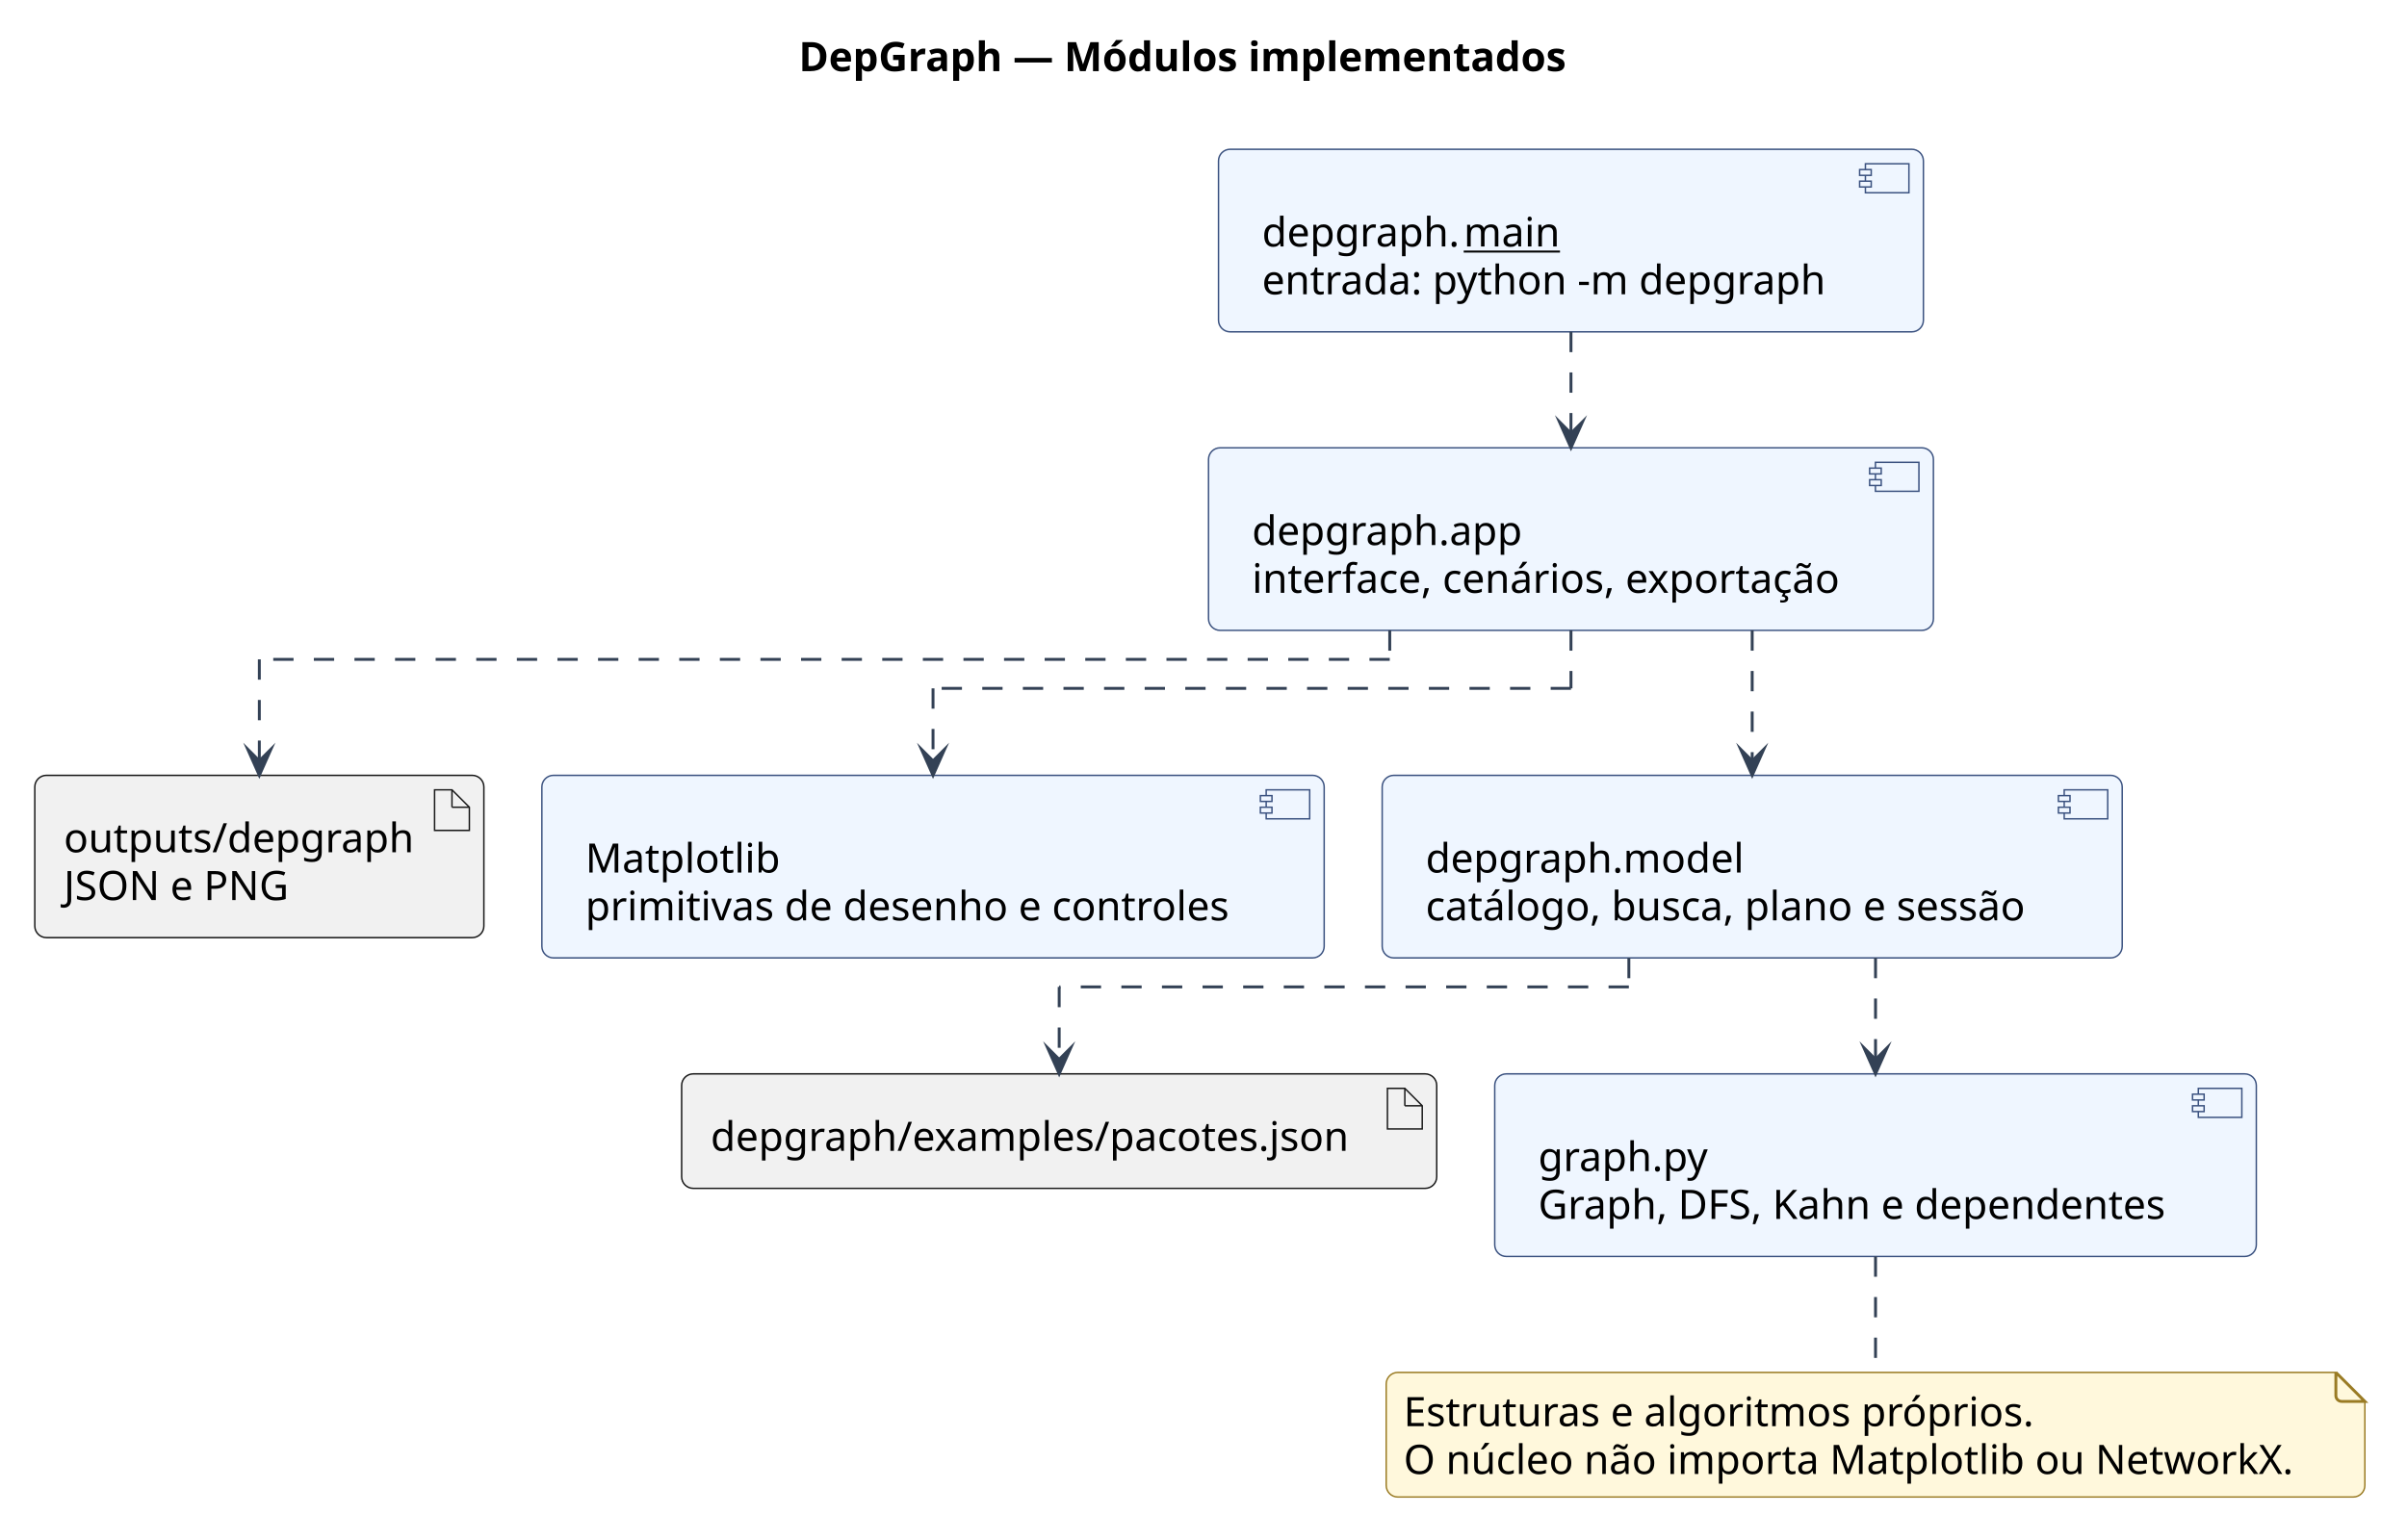
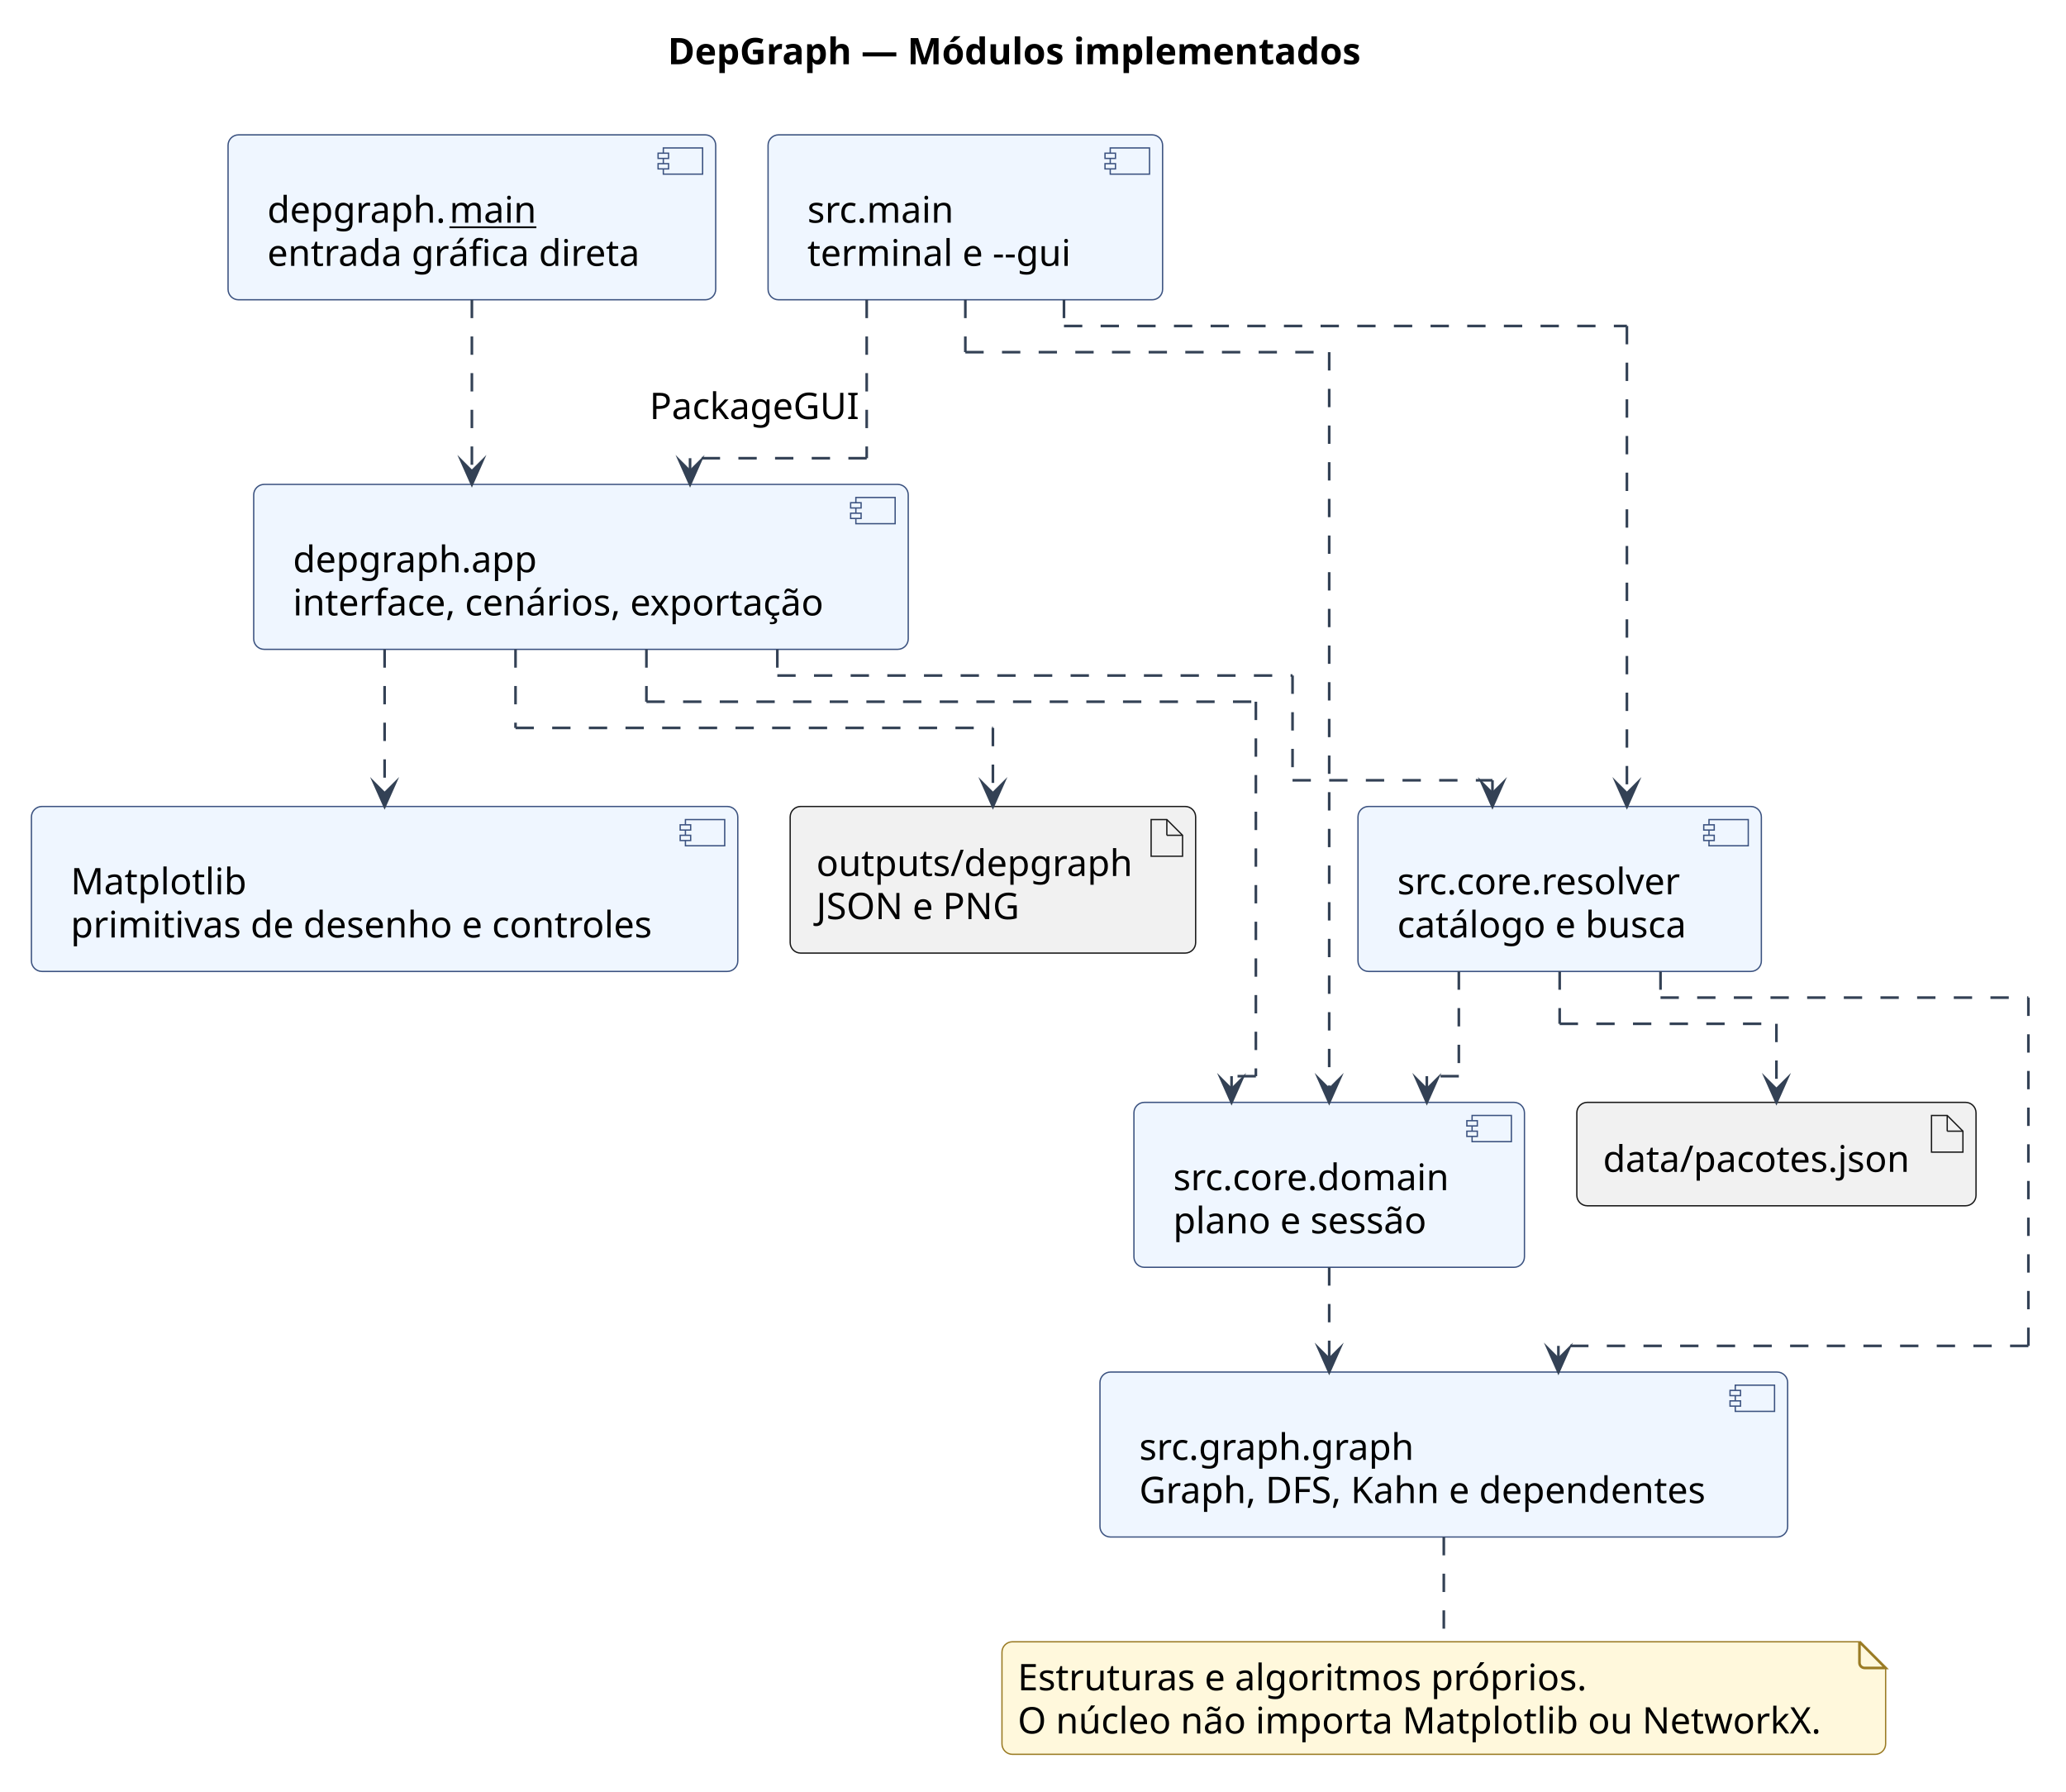
- <svg xmlns="http://www.w3.org/2000/svg" contentStyleType="text/css" data-diagram-type="DESCRIPTION" height="531px" preserveAspectRatio="none" style="width:830px;height:531px;background:#FFFFFF;" version="1.1" viewBox="0 0 830 531" width="830px" zoomAndPan="magnify">
+ <svg xmlns="http://www.w3.org/2000/svg" contentStyleType="text/css" data-diagram-type="DESCRIPTION" height="684px" preserveAspectRatio="none" style="width:789px;height:684px;background:#FFFFFF;" version="1.1" viewBox="0 0 789 684" width="789px" zoomAndPan="magnify">
  <defs />
  <g>
    <g class="title" data-source-line="4">
-       <text fill="#000000" font-family="sans-serif" font-size="14" font-weight="700" lengthAdjust="spacing" textLength="272.631" x="275.421" y="24.535">DepGraph — Módulos implementados</text>
+       <text fill="#000000" font-family="sans-serif" font-size="14" font-weight="700" lengthAdjust="spacing" textLength="272.631" x="255.003" y="24.535">DepGraph — Módulos implementados</text>
    </g>
    <g class="entity" data-qualified-name="Entry" data-source-line="5" id="ent0001">
-       <rect fill="#EFF6FF" height="62.977" rx="4" ry="4" style="stroke:#3B5280;stroke-width:0.5;" width="243.068" x="420.179" y="51.488" />
-       <rect fill="#EFF6FF" height="10" style="stroke:#3B5280;stroke-width:0.5;" width="15" x="643.248" y="56.488" />
-       <rect fill="#EFF6FF" height="2" style="stroke:#3B5280;stroke-width:0.5;" width="4" x="641.248" y="58.488" />
-       <rect fill="#EFF6FF" height="2" style="stroke:#3B5280;stroke-width:0.5;" width="4" x="641.248" y="62.488" />
-       <text fill="#000000" font-family="sans-serif" font-size="14" lengthAdjust="spacing" textLength="69.542" x="435.179" y="85.023">depgraph.</text>
-       <text fill="#000000" font-family="sans-serif" font-size="14" lengthAdjust="spacing" text-decoration="underline" textLength="33.537" x="504.721" y="85.023">main</text>
-       <text fill="#000000" font-family="sans-serif" font-size="14" lengthAdjust="spacing" textLength="203.068" x="435.179" y="101.512">entrada: python -m depgraph</text>
+       <rect fill="#EFF6FF" height="62.977" rx="4" ry="4" style="stroke:#3B5280;stroke-width:0.5;" width="150.674" x="293.324" y="51.488" />
+       <rect fill="#EFF6FF" height="10" style="stroke:#3B5280;stroke-width:0.5;" width="15" x="423.998" y="56.488" />
+       <rect fill="#EFF6FF" height="2" style="stroke:#3B5280;stroke-width:0.5;" width="4" x="421.998" y="58.488" />
+       <rect fill="#EFF6FF" height="2" style="stroke:#3B5280;stroke-width:0.5;" width="4" x="421.998" y="62.488" />
+       <text fill="#000000" font-family="sans-serif" font-size="14" lengthAdjust="spacing" textLength="58.003" x="308.324" y="85.023">src.main</text>
+       <text fill="#000000" font-family="sans-serif" font-size="14" lengthAdjust="spacing" textLength="110.674" x="308.324" y="101.512">terminal e --gui</text>
    </g>
-     <g class="entity" data-qualified-name="UI" data-source-line="6" id="ent0002">
-       <rect fill="#EFF6FF" height="62.977" rx="4" ry="4" style="stroke:#3B5280;stroke-width:0.5;" width="249.966" x="416.731" y="154.465" />
-       <rect fill="#EFF6FF" height="10" style="stroke:#3B5280;stroke-width:0.5;" width="15" x="646.697" y="159.465" />
-       <rect fill="#EFF6FF" height="2" style="stroke:#3B5280;stroke-width:0.5;" width="4" x="644.697" y="161.465" />
-       <rect fill="#EFF6FF" height="2" style="stroke:#3B5280;stroke-width:0.5;" width="4" x="644.697" y="165.465" />
-       <text fill="#000000" font-family="sans-serif" font-size="14" lengthAdjust="spacing" textLength="94.897" x="431.731" y="188">depgraph.app</text>
-       <text fill="#000000" font-family="sans-serif" font-size="14" lengthAdjust="spacing" textLength="209.966" x="431.731" y="204.488">interface, cenários, exportação</text>
+     <g class="entity" data-qualified-name="Direct" data-source-line="6" id="ent0002">
+       <rect fill="#EFF6FF" height="62.977" rx="4" ry="4" style="stroke:#3B5280;stroke-width:0.5;" width="186.227" x="87.096" y="51.488" />
+       <rect fill="#EFF6FF" height="10" style="stroke:#3B5280;stroke-width:0.5;" width="15" x="253.324" y="56.488" />
+       <rect fill="#EFF6FF" height="2" style="stroke:#3B5280;stroke-width:0.5;" width="4" x="251.324" y="58.488" />
+       <rect fill="#EFF6FF" height="2" style="stroke:#3B5280;stroke-width:0.5;" width="4" x="251.324" y="62.488" />
+       <text fill="#000000" font-family="sans-serif" font-size="14" lengthAdjust="spacing" textLength="69.542" x="102.096" y="85.023">depgraph.</text>
+       <text fill="#000000" font-family="sans-serif" font-size="14" lengthAdjust="spacing" text-decoration="underline" textLength="33.537" x="171.638" y="85.023">main</text>
+       <text fill="#000000" font-family="sans-serif" font-size="14" lengthAdjust="spacing" textLength="146.227" x="102.096" y="101.512">entrada gráfica direta</text>
    </g>
-     <g class="entity" data-qualified-name="Plot" data-source-line="7" id="ent0003">
-       <rect fill="#EFF6FF" height="62.977" rx="4" ry="4" style="stroke:#3B5280;stroke-width:0.5;" width="269.763" x="186.852" y="267.441" />
-       <rect fill="#EFF6FF" height="10" style="stroke:#3B5280;stroke-width:0.5;" width="15" x="436.614" y="272.441" />
-       <rect fill="#EFF6FF" height="2" style="stroke:#3B5280;stroke-width:0.5;" width="4" x="434.614" y="274.441" />
-       <rect fill="#EFF6FF" height="2" style="stroke:#3B5280;stroke-width:0.5;" width="4" x="434.614" y="278.441" />
-       <text fill="#000000" font-family="sans-serif" font-size="14" lengthAdjust="spacing" textLength="68.626" x="201.852" y="300.977">Matplotlib</text>
-       <text fill="#000000" font-family="sans-serif" font-size="14" lengthAdjust="spacing" textLength="229.763" x="201.852" y="317.465">primitivas de desenho e controles</text>
+     <g class="entity" data-qualified-name="UI" data-source-line="7" id="ent0003">
+       <rect fill="#EFF6FF" height="62.977" rx="4" ry="4" style="stroke:#3B5280;stroke-width:0.5;" width="249.966" x="96.888" y="184.953" />
+       <rect fill="#EFF6FF" height="10" style="stroke:#3B5280;stroke-width:0.5;" width="15" x="326.854" y="189.953" />
+       <rect fill="#EFF6FF" height="2" style="stroke:#3B5280;stroke-width:0.5;" width="4" x="324.854" y="191.953" />
+       <rect fill="#EFF6FF" height="2" style="stroke:#3B5280;stroke-width:0.5;" width="4" x="324.854" y="195.953" />
+       <text fill="#000000" font-family="sans-serif" font-size="14" lengthAdjust="spacing" textLength="94.897" x="111.888" y="218.488">depgraph.app</text>
+       <text fill="#000000" font-family="sans-serif" font-size="14" lengthAdjust="spacing" textLength="209.966" x="111.888" y="234.977">interface, cenários, exportação</text>
    </g>
-     <g class="entity" data-qualified-name="Core" data-source-line="8" id="ent0004">
-       <rect fill="#EFF6FF" height="62.977" rx="4" ry="4" style="stroke:#3B5280;stroke-width:0.5;" width="255.182" x="476.614" y="267.441" />
-       <rect fill="#EFF6FF" height="10" style="stroke:#3B5280;stroke-width:0.5;" width="15" x="711.796" y="272.441" />
-       <rect fill="#EFF6FF" height="2" style="stroke:#3B5280;stroke-width:0.5;" width="4" x="709.796" y="274.441" />
-       <rect fill="#EFF6FF" height="2" style="stroke:#3B5280;stroke-width:0.5;" width="4" x="709.796" y="278.441" />
-       <text fill="#000000" font-family="sans-serif" font-size="14" lengthAdjust="spacing" textLength="111.87" x="491.614" y="300.977">depgraph.model</text>
-       <text fill="#000000" font-family="sans-serif" font-size="14" lengthAdjust="spacing" textLength="215.182" x="491.614" y="317.465">catálogo, busca, plano e sessão</text>
+     <g class="entity" data-qualified-name="Plot" data-source-line="8" id="ent0004">
+       <rect fill="#EFF6FF" height="62.977" rx="4" ry="4" style="stroke:#3B5280;stroke-width:0.5;" width="269.763" x="12" y="307.93" />
+       <rect fill="#EFF6FF" height="10" style="stroke:#3B5280;stroke-width:0.5;" width="15" x="261.763" y="312.93" />
+       <rect fill="#EFF6FF" height="2" style="stroke:#3B5280;stroke-width:0.5;" width="4" x="259.763" y="314.93" />
+       <rect fill="#EFF6FF" height="2" style="stroke:#3B5280;stroke-width:0.5;" width="4" x="259.763" y="318.93" />
+       <text fill="#000000" font-family="sans-serif" font-size="14" lengthAdjust="spacing" textLength="68.626" x="27" y="341.465">Matplotlib</text>
+       <text fill="#000000" font-family="sans-serif" font-size="14" lengthAdjust="spacing" textLength="229.763" x="27" y="357.953">primitivas de desenho e controles</text>
    </g>
-     <g class="entity" data-qualified-name="G" data-source-line="9" id="ent0005">
-       <rect fill="#EFF6FF" height="62.977" rx="4" ry="4" style="stroke:#3B5280;stroke-width:0.5;" width="262.619" x="515.426" y="370.418" />
-       <rect fill="#EFF6FF" height="10" style="stroke:#3B5280;stroke-width:0.5;" width="15" x="758.045" y="375.418" />
-       <rect fill="#EFF6FF" height="2" style="stroke:#3B5280;stroke-width:0.5;" width="4" x="756.045" y="377.418" />
-       <rect fill="#EFF6FF" height="2" style="stroke:#3B5280;stroke-width:0.5;" width="4" x="756.045" y="381.418" />
-       <text fill="#000000" font-family="sans-serif" font-size="14" lengthAdjust="spacing" textLength="60.245" x="530.426" y="403.953">graph.py</text>
-       <text fill="#000000" font-family="sans-serif" font-size="14" lengthAdjust="spacing" textLength="222.619" x="530.426" y="420.441">Graph, DFS, Kahn e dependentes</text>
+     <g class="entity" data-qualified-name="Core" data-source-line="9" id="ent0005">
+       <rect fill="#EFF6FF" height="62.977" rx="4" ry="4" style="stroke:#3B5280;stroke-width:0.5;" width="154.044" x="518.614" y="307.93" />
+       <rect fill="#EFF6FF" height="10" style="stroke:#3B5280;stroke-width:0.5;" width="15" x="652.658" y="312.93" />
+       <rect fill="#EFF6FF" height="2" style="stroke:#3B5280;stroke-width:0.5;" width="4" x="650.658" y="314.93" />
+       <rect fill="#EFF6FF" height="2" style="stroke:#3B5280;stroke-width:0.5;" width="4" x="650.658" y="318.93" />
+       <text fill="#000000" font-family="sans-serif" font-size="14" lengthAdjust="spacing" textLength="112.28" x="533.614" y="341.465">src.core.resolver</text>
+       <text fill="#000000" font-family="sans-serif" font-size="14" lengthAdjust="spacing" textLength="114.044" x="533.614" y="357.953">catálogo e busca</text>
    </g>
-     <g class="entity" data-qualified-name="Data" data-source-line="10" id="ent0006">
-       <rect fill="#F1F1F1" height="39.488" rx="4" ry="4" style="stroke:#181818;stroke-width:0.5;" width="260.378" x="235.048" y="370.418" />
-       <polygon fill="#F1F1F1" points="478.426,375.418,478.426,389.418,490.426,389.418,490.426,381.418,484.426,375.418,478.426,375.418" style="stroke:#181818;stroke-width:0.5;stroke-linejoin:miter;stroke-miterlimit:10;" />
-       <line style="stroke:#181818;stroke-width:0.5;" x1="484.426" x2="484.426" y1="375.418" y2="381.418" />
-       <line style="stroke:#181818;stroke-width:0.5;" x1="490.426" x2="484.426" y1="381.418" y2="381.418" />
-       <text fill="#000000" font-family="sans-serif" font-size="14" lengthAdjust="spacing" textLength="230.378" x="245.048" y="396.953">depgraph/examples/pacotes.json</text>
+     <g class="entity" data-qualified-name="Domain" data-source-line="10" id="ent0006">
+       <rect fill="#EFF6FF" height="62.977" rx="4" ry="4" style="stroke:#3B5280;stroke-width:0.5;" width="149.143" x="433.043" y="420.906" />
+       <rect fill="#EFF6FF" height="10" style="stroke:#3B5280;stroke-width:0.5;" width="15" x="562.186" y="425.906" />
+       <rect fill="#EFF6FF" height="2" style="stroke:#3B5280;stroke-width:0.5;" width="4" x="560.186" y="427.906" />
+       <rect fill="#EFF6FF" height="2" style="stroke:#3B5280;stroke-width:0.5;" width="4" x="560.186" y="431.906" />
+       <text fill="#000000" font-family="sans-serif" font-size="14" lengthAdjust="spacing" textLength="109.143" x="448.043" y="454.441">src.core.domain</text>
+       <text fill="#000000" font-family="sans-serif" font-size="14" lengthAdjust="spacing" textLength="100.078" x="448.043" y="470.93">plano e sessão</text>
    </g>
-     <g class="entity" data-qualified-name="Out" data-source-line="11" id="ent0007">
-       <rect fill="#F1F1F1" height="55.977" rx="4" ry="4" style="stroke:#181818;stroke-width:0.5;" width="154.852" x="12" y="267.441" />
-       <polygon fill="#F1F1F1" points="149.852,272.441,149.852,286.441,161.852,286.441,161.852,278.441,155.852,272.441,149.852,272.441" style="stroke:#181818;stroke-width:0.5;stroke-linejoin:miter;stroke-miterlimit:10;" />
-       <line style="stroke:#181818;stroke-width:0.5;" x1="155.852" x2="155.852" y1="272.441" y2="278.441" />
-       <line style="stroke:#181818;stroke-width:0.5;" x1="161.852" x2="155.852" y1="278.441" y2="278.441" />
-       <text fill="#000000" font-family="sans-serif" font-size="14" lengthAdjust="spacing" textLength="124.852" x="22" y="293.977">outputs/depgraph</text>
-       <text fill="#000000" font-family="sans-serif" font-size="14" lengthAdjust="spacing" textLength="77.971" x="22" y="310.465">JSON e PNG</text>
+     <g class="entity" data-qualified-name="G" data-source-line="11" id="ent0007">
+       <rect fill="#EFF6FF" height="62.977" rx="4" ry="4" style="stroke:#3B5280;stroke-width:0.5;" width="262.619" x="420.075" y="523.883" />
+       <rect fill="#EFF6FF" height="10" style="stroke:#3B5280;stroke-width:0.5;" width="15" x="662.694" y="528.883" />
+       <rect fill="#EFF6FF" height="2" style="stroke:#3B5280;stroke-width:0.5;" width="4" x="660.694" y="530.883" />
+       <rect fill="#EFF6FF" height="2" style="stroke:#3B5280;stroke-width:0.5;" width="4" x="660.694" y="534.883" />
+       <text fill="#000000" font-family="sans-serif" font-size="14" lengthAdjust="spacing" textLength="108.274" x="435.075" y="557.418">src.graph.graph</text>
+       <text fill="#000000" font-family="sans-serif" font-size="14" lengthAdjust="spacing" textLength="222.619" x="435.075" y="573.906">Graph, DFS, Kahn e dependentes</text>
    </g>
-     <g class="entity" data-qualified-name="GMN14" data-source-line="19" id="ent0015">
-       <path d="M477.997,477.394 L477.997,512.371 A4,4 0 0 0 481.997,516.371 L811.474,516.371 A4,4 0 0 0 815.474,512.371 L815.474,483.394 L805.474,473.394 L481.997,473.394 A4,4 0 0 0 477.997,477.394" fill="#FFF8DC" style="stroke:#9A7B24;stroke-width:0.5;" />
-       <path d="M805.474,473.394 L805.474,481.394 A2,2 0 0 0 807.474,483.394 L815.474,483.394 L805.474,473.394" fill="#FFF8DC" style="stroke:#9A7B24;stroke-width:1;" />
-       <text fill="#000000" font-family="sans-serif" font-size="14" lengthAdjust="spacing" textLength="224.807" x="483.997" y="491.93">Estruturas e algoritmos próprios.</text>
-       <text fill="#000000" font-family="sans-serif" font-size="14" lengthAdjust="spacing" textLength="316.477" x="483.997" y="508.418">O núcleo não importa Matplotlib ou NetworkX.</text>
+     <g class="entity" data-qualified-name="Data" data-source-line="12" id="ent0008">
+       <rect fill="#F1F1F1" height="39.488" rx="4" ry="4" style="stroke:#181818;stroke-width:0.5;" width="152.452" x="602.186" y="420.906" />
+       <polygon fill="#F1F1F1" points="737.638,425.906,737.638,439.906,749.638,439.906,749.638,431.906,743.638,425.906,737.638,425.906" style="stroke:#181818;stroke-width:0.5;stroke-linejoin:miter;stroke-miterlimit:10;" />
+       <line style="stroke:#181818;stroke-width:0.5;" x1="743.638" x2="743.638" y1="425.906" y2="431.906" />
+       <line style="stroke:#181818;stroke-width:0.5;" x1="749.638" x2="743.638" y1="431.906" y2="431.906" />
+       <text fill="#000000" font-family="sans-serif" font-size="14" lengthAdjust="spacing" textLength="122.452" x="612.186" y="447.441">data/pacotes.json</text>
    </g>
-     <line style="stroke:#334155;stroke-width:1;stroke-dasharray:7,7;" x1="541.714" x2="541.714" y1="114.465" y2="154.465" />
-     <polygon fill="#334155" points="541.714,154.465,545.714,145.465,541.714,149.465,537.714,145.465,541.714,154.465" style="stroke:#334155;stroke-width:1;stroke-linejoin:miter;stroke-miterlimit:10;" />
-     <line style="stroke:#334155;stroke-width:1;stroke-dasharray:7,7;" x1="604.205" x2="604.205" y1="217.441" y2="267.441" />
-     <polygon fill="#334155" points="604.205,267.441,608.205,258.441,604.205,262.441,600.205,258.441,604.205,267.441" style="stroke:#334155;stroke-width:1;stroke-linejoin:miter;stroke-miterlimit:10;" />
-     <line style="stroke:#334155;stroke-width:1;stroke-dasharray:7,7;" x1="541.714" x2="541.714" y1="217.441" y2="237.441" />
-     <line style="stroke:#334155;stroke-width:1;stroke-dasharray:7,7;" x1="541.714" x2="321.733" y1="237.441" y2="237.441" />
-     <line style="stroke:#334155;stroke-width:1;stroke-dasharray:7,7;" x1="321.733" x2="321.733" y1="237.441" y2="267.441" />
-     <polygon fill="#334155" points="321.733,267.441,325.733,258.441,321.733,262.441,317.733,258.441,321.733,267.441" style="stroke:#334155;stroke-width:1;stroke-linejoin:miter;stroke-miterlimit:10;" />
-     <line style="stroke:#334155;stroke-width:1;stroke-dasharray:7,7;" x1="479.222" x2="479.222" y1="217.441" y2="227.441" />
-     <line style="stroke:#334155;stroke-width:1;stroke-dasharray:7,7;" x1="479.222" x2="89.426" y1="227.441" y2="227.441" />
-     <line style="stroke:#334155;stroke-width:1;stroke-dasharray:7,7;" x1="89.426" x2="89.426" y1="227.441" y2="267.441" />
-     <polygon fill="#334155" points="89.426,267.441,93.426,258.441,89.426,262.441,85.426,258.441,89.426,267.441" style="stroke:#334155;stroke-width:1;stroke-linejoin:miter;stroke-miterlimit:10;" />
-     <line style="stroke:#334155;stroke-width:1;stroke-dasharray:7,7;" x1="646.735" x2="646.735" y1="330.418" y2="370.418" />
-     <polygon fill="#334155" points="646.735,370.418,650.735,361.418,646.735,365.418,642.735,361.418,646.735,370.418" style="stroke:#334155;stroke-width:1;stroke-linejoin:miter;stroke-miterlimit:10;" />
-     <line style="stroke:#334155;stroke-width:1;stroke-dasharray:7,7;" x1="561.675" x2="561.675" y1="330.418" y2="340.418" />
-     <line style="stroke:#334155;stroke-width:1;stroke-dasharray:7,7;" x1="561.675" x2="365.237" y1="340.418" y2="340.418" />
-     <line style="stroke:#334155;stroke-width:1;stroke-dasharray:7,7;" x1="365.237" x2="365.237" y1="340.418" y2="370.418" />
-     <polygon fill="#334155" points="365.237,370.418,369.237,361.418,365.237,365.418,361.237,361.418,365.237,370.418" style="stroke:#334155;stroke-width:1;stroke-linejoin:miter;stroke-miterlimit:10;" />
-     <line style="stroke:#334155;stroke-width:1;stroke-dasharray:7,7;" x1="646.735" x2="646.735" y1="433.394" y2="473.394" />
+     <g class="entity" data-qualified-name="Out" data-source-line="13" id="ent0009">
+       <rect fill="#F1F1F1" height="55.977" rx="4" ry="4" style="stroke:#181818;stroke-width:0.5;" width="154.852" x="301.763" y="307.93" />
+       <polygon fill="#F1F1F1" points="439.614,312.93,439.614,326.93,451.614,326.93,451.614,318.93,445.614,312.93,439.614,312.93" style="stroke:#181818;stroke-width:0.5;stroke-linejoin:miter;stroke-miterlimit:10;" />
+       <line style="stroke:#181818;stroke-width:0.5;" x1="445.614" x2="445.614" y1="312.93" y2="318.93" />
+       <line style="stroke:#181818;stroke-width:0.5;" x1="451.614" x2="445.614" y1="318.93" y2="318.93" />
+       <text fill="#000000" font-family="sans-serif" font-size="14" lengthAdjust="spacing" textLength="124.852" x="311.763" y="334.465">outputs/depgraph</text>
+       <text fill="#000000" font-family="sans-serif" font-size="14" lengthAdjust="spacing" textLength="77.971" x="311.763" y="350.953">JSON e PNG</text>
+     </g>
+     <g class="entity" data-qualified-name="GMN22" data-source-line="27" id="ent0023">
+       <path d="M382.646,630.859 L382.646,665.836 A4,4 0 0 0 386.646,669.836 L716.122,669.836 A4,4 0 0 0 720.122,665.836 L720.122,636.859 L710.122,626.859 L386.646,626.859 A4,4 0 0 0 382.646,630.859" fill="#FFF8DC" style="stroke:#9A7B24;stroke-width:0.5;" />
+       <path d="M710.122,626.859 L710.122,634.859 A2,2 0 0 0 712.122,636.859 L720.122,636.859 L710.122,626.859" fill="#FFF8DC" style="stroke:#9A7B24;stroke-width:1;" />
+       <text fill="#000000" font-family="sans-serif" font-size="14" lengthAdjust="spacing" textLength="224.807" x="388.646" y="645.394">Estruturas e algoritmos próprios.</text>
+       <text fill="#000000" font-family="sans-serif" font-size="14" lengthAdjust="spacing" textLength="316.477" x="388.646" y="661.883">O núcleo não importa Matplotlib ou NetworkX.</text>
+     </g>
+     <line style="stroke:#334155;stroke-width:1;stroke-dasharray:7,7;" x1="330.992" x2="330.992" y1="114.465" y2="174.953" />
+     <line style="stroke:#334155;stroke-width:1;stroke-dasharray:7,7;" x1="330.992" x2="263.532" y1="174.953" y2="174.953" />
+     <line style="stroke:#334155;stroke-width:1;stroke-dasharray:7,7;" x1="263.532" x2="263.532" y1="174.953" y2="184.953" />
+     <polygon fill="#334155" points="263.532,184.953,267.532,175.953,263.532,179.953,259.532,175.953,263.532,184.953" style="stroke:#334155;stroke-width:1;stroke-linejoin:miter;stroke-miterlimit:10;" />
+     <text fill="#000000" font-family="sans-serif" font-size="14" lengthAdjust="spacing" textLength="78.935" x="248.058" y="160">PackageGUI</text>
+     <line style="stroke:#334155;stroke-width:1;stroke-dasharray:7,7;" x1="406.329" x2="406.329" y1="114.465" y2="124.465" />
+     <line style="stroke:#334155;stroke-width:1;stroke-dasharray:7,7;" x1="406.329" x2="621.31" y1="124.465" y2="124.465" />
+     <line style="stroke:#334155;stroke-width:1;stroke-dasharray:7,7;" x1="621.31" x2="621.31" y1="124.465" y2="307.93" />
+     <polygon fill="#334155" points="621.31,307.93,625.31,298.93,621.31,302.93,617.31,298.93,621.31,307.93" style="stroke:#334155;stroke-width:1;stroke-linejoin:miter;stroke-miterlimit:10;" />
+     <line style="stroke:#334155;stroke-width:1;stroke-dasharray:7,7;" x1="368.661" x2="368.661" y1="114.465" y2="134.465" />
+     <line style="stroke:#334155;stroke-width:1;stroke-dasharray:7,7;" x1="368.661" x2="507.614" y1="134.465" y2="134.465" />
+     <line style="stroke:#334155;stroke-width:1;stroke-dasharray:7,7;" x1="507.614" x2="507.614" y1="134.465" y2="420.906" />
+     <polygon fill="#334155" points="507.614,420.906,511.614,411.906,507.614,415.906,503.614,411.906,507.614,420.906" style="stroke:#334155;stroke-width:1;stroke-linejoin:miter;stroke-miterlimit:10;" />
+     <line style="stroke:#334155;stroke-width:1;stroke-dasharray:7,7;" x1="180.21" x2="180.21" y1="114.465" y2="184.953" />
+     <polygon fill="#334155" points="180.21,184.953,184.21,175.953,180.21,179.953,176.21,175.953,180.21,184.953" style="stroke:#334155;stroke-width:1;stroke-linejoin:miter;stroke-miterlimit:10;" />
+     <line style="stroke:#334155;stroke-width:1;stroke-dasharray:7,7;" x1="296.861" x2="296.861" y1="247.93" y2="257.93" />
+     <line style="stroke:#334155;stroke-width:1;stroke-dasharray:7,7;" x1="296.861" x2="493.614" y1="257.93" y2="257.93" />
+     <line style="stroke:#334155;stroke-width:1;stroke-dasharray:7,7;" x1="493.614" x2="493.614" y1="257.93" y2="297.93" />
+     <line style="stroke:#334155;stroke-width:1;stroke-dasharray:7,7;" x1="493.614" x2="569.962" y1="297.93" y2="297.93" />
+     <line style="stroke:#334155;stroke-width:1;stroke-dasharray:7,7;" x1="569.962" x2="569.962" y1="297.93" y2="307.93" />
+     <polygon fill="#334155" points="569.962,307.93,573.962,298.93,569.962,302.93,565.962,298.93,569.962,307.93" style="stroke:#334155;stroke-width:1;stroke-linejoin:miter;stroke-miterlimit:10;" />
+     <line style="stroke:#334155;stroke-width:1;stroke-dasharray:7,7;" x1="246.868" x2="246.868" y1="247.93" y2="267.93" />
+     <line style="stroke:#334155;stroke-width:1;stroke-dasharray:7,7;" x1="246.868" x2="479.614" y1="267.93" y2="267.93" />
+     <line style="stroke:#334155;stroke-width:1;stroke-dasharray:7,7;" x1="479.614" x2="479.614" y1="267.93" y2="410.906" />
+     <line style="stroke:#334155;stroke-width:1;stroke-dasharray:7,7;" x1="479.614" x2="470.329" y1="410.906" y2="410.906" />
+     <line style="stroke:#334155;stroke-width:1;stroke-dasharray:7,7;" x1="470.329" x2="470.329" y1="410.906" y2="420.906" />
+     <polygon fill="#334155" points="470.329,420.906,474.329,411.906,470.329,415.906,466.329,411.906,470.329,420.906" style="stroke:#334155;stroke-width:1;stroke-linejoin:miter;stroke-miterlimit:10;" />
+     <line style="stroke:#334155;stroke-width:1;stroke-dasharray:7,7;" x1="146.881" x2="146.881" y1="247.93" y2="307.93" />
+     <polygon fill="#334155" points="146.881,307.93,150.881,298.93,146.881,302.93,142.881,298.93,146.881,307.93" style="stroke:#334155;stroke-width:1;stroke-linejoin:miter;stroke-miterlimit:10;" />
+     <line style="stroke:#334155;stroke-width:1;stroke-dasharray:7,7;" x1="196.875" x2="196.875" y1="247.93" y2="277.93" />
+     <line style="stroke:#334155;stroke-width:1;stroke-dasharray:7,7;" x1="196.875" x2="379.188" y1="277.93" y2="277.93" />
+     <line style="stroke:#334155;stroke-width:1;stroke-dasharray:7,7;" x1="379.188" x2="379.188" y1="277.93" y2="307.93" />
+     <polygon fill="#334155" points="379.188,307.93,383.188,298.93,379.188,302.93,375.188,298.93,379.188,307.93" style="stroke:#334155;stroke-width:1;stroke-linejoin:miter;stroke-miterlimit:10;" />
+     <line style="stroke:#334155;stroke-width:1;stroke-dasharray:7,7;" x1="557.125" x2="557.125" y1="370.906" y2="410.906" />
+     <line style="stroke:#334155;stroke-width:1;stroke-dasharray:7,7;" x1="557.125" x2="544.9" y1="410.906" y2="410.906" />
+     <line style="stroke:#334155;stroke-width:1;stroke-dasharray:7,7;" x1="544.9" x2="544.9" y1="410.906" y2="420.906" />
+     <polygon fill="#334155" points="544.9,420.906,548.9,411.906,544.9,415.906,540.9,411.906,544.9,420.906" style="stroke:#334155;stroke-width:1;stroke-linejoin:miter;stroke-miterlimit:10;" />
+     <line style="stroke:#334155;stroke-width:1;stroke-dasharray:7,7;" x1="634.147" x2="634.147" y1="370.906" y2="380.906" />
+     <line style="stroke:#334155;stroke-width:1;stroke-dasharray:7,7;" x1="634.147" x2="774.638" y1="380.906" y2="380.906" />
+     <line style="stroke:#334155;stroke-width:1;stroke-dasharray:7,7;" x1="774.638" x2="774.638" y1="380.906" y2="513.883" />
+     <line style="stroke:#334155;stroke-width:1;stroke-dasharray:7,7;" x1="774.638" x2="595.154" y1="513.883" y2="513.883" />
+     <line style="stroke:#334155;stroke-width:1;stroke-dasharray:7,7;" x1="595.154" x2="595.154" y1="513.883" y2="523.883" />
+     <polygon fill="#334155" points="595.154,523.883,599.154,514.883,595.154,518.883,591.154,514.883,595.154,523.883" style="stroke:#334155;stroke-width:1;stroke-linejoin:miter;stroke-miterlimit:10;" />
+     <line style="stroke:#334155;stroke-width:1;stroke-dasharray:7,7;" x1="507.614" x2="507.614" y1="483.883" y2="523.883" />
+     <polygon fill="#334155" points="507.614,523.883,511.614,514.883,507.614,518.883,503.614,514.883,507.614,523.883" style="stroke:#334155;stroke-width:1;stroke-linejoin:miter;stroke-miterlimit:10;" />
+     <line style="stroke:#334155;stroke-width:1;stroke-dasharray:7,7;" x1="595.636" x2="595.636" y1="370.906" y2="390.906" />
+     <line style="stroke:#334155;stroke-width:1;stroke-dasharray:7,7;" x1="595.636" x2="678.412" y1="390.906" y2="390.906" />
+     <line style="stroke:#334155;stroke-width:1;stroke-dasharray:7,7;" x1="678.412" x2="678.412" y1="390.906" y2="420.906" />
+     <polygon fill="#334155" points="678.412,420.906,682.412,411.906,678.412,415.906,674.412,411.906,678.412,420.906" style="stroke:#334155;stroke-width:1;stroke-linejoin:miter;stroke-miterlimit:10;" />
+     <line style="stroke:#334155;stroke-width:1;stroke-dasharray:7,7;" x1="551.384" x2="551.384" y1="586.859" y2="626.859" />
  </g>
</svg>
